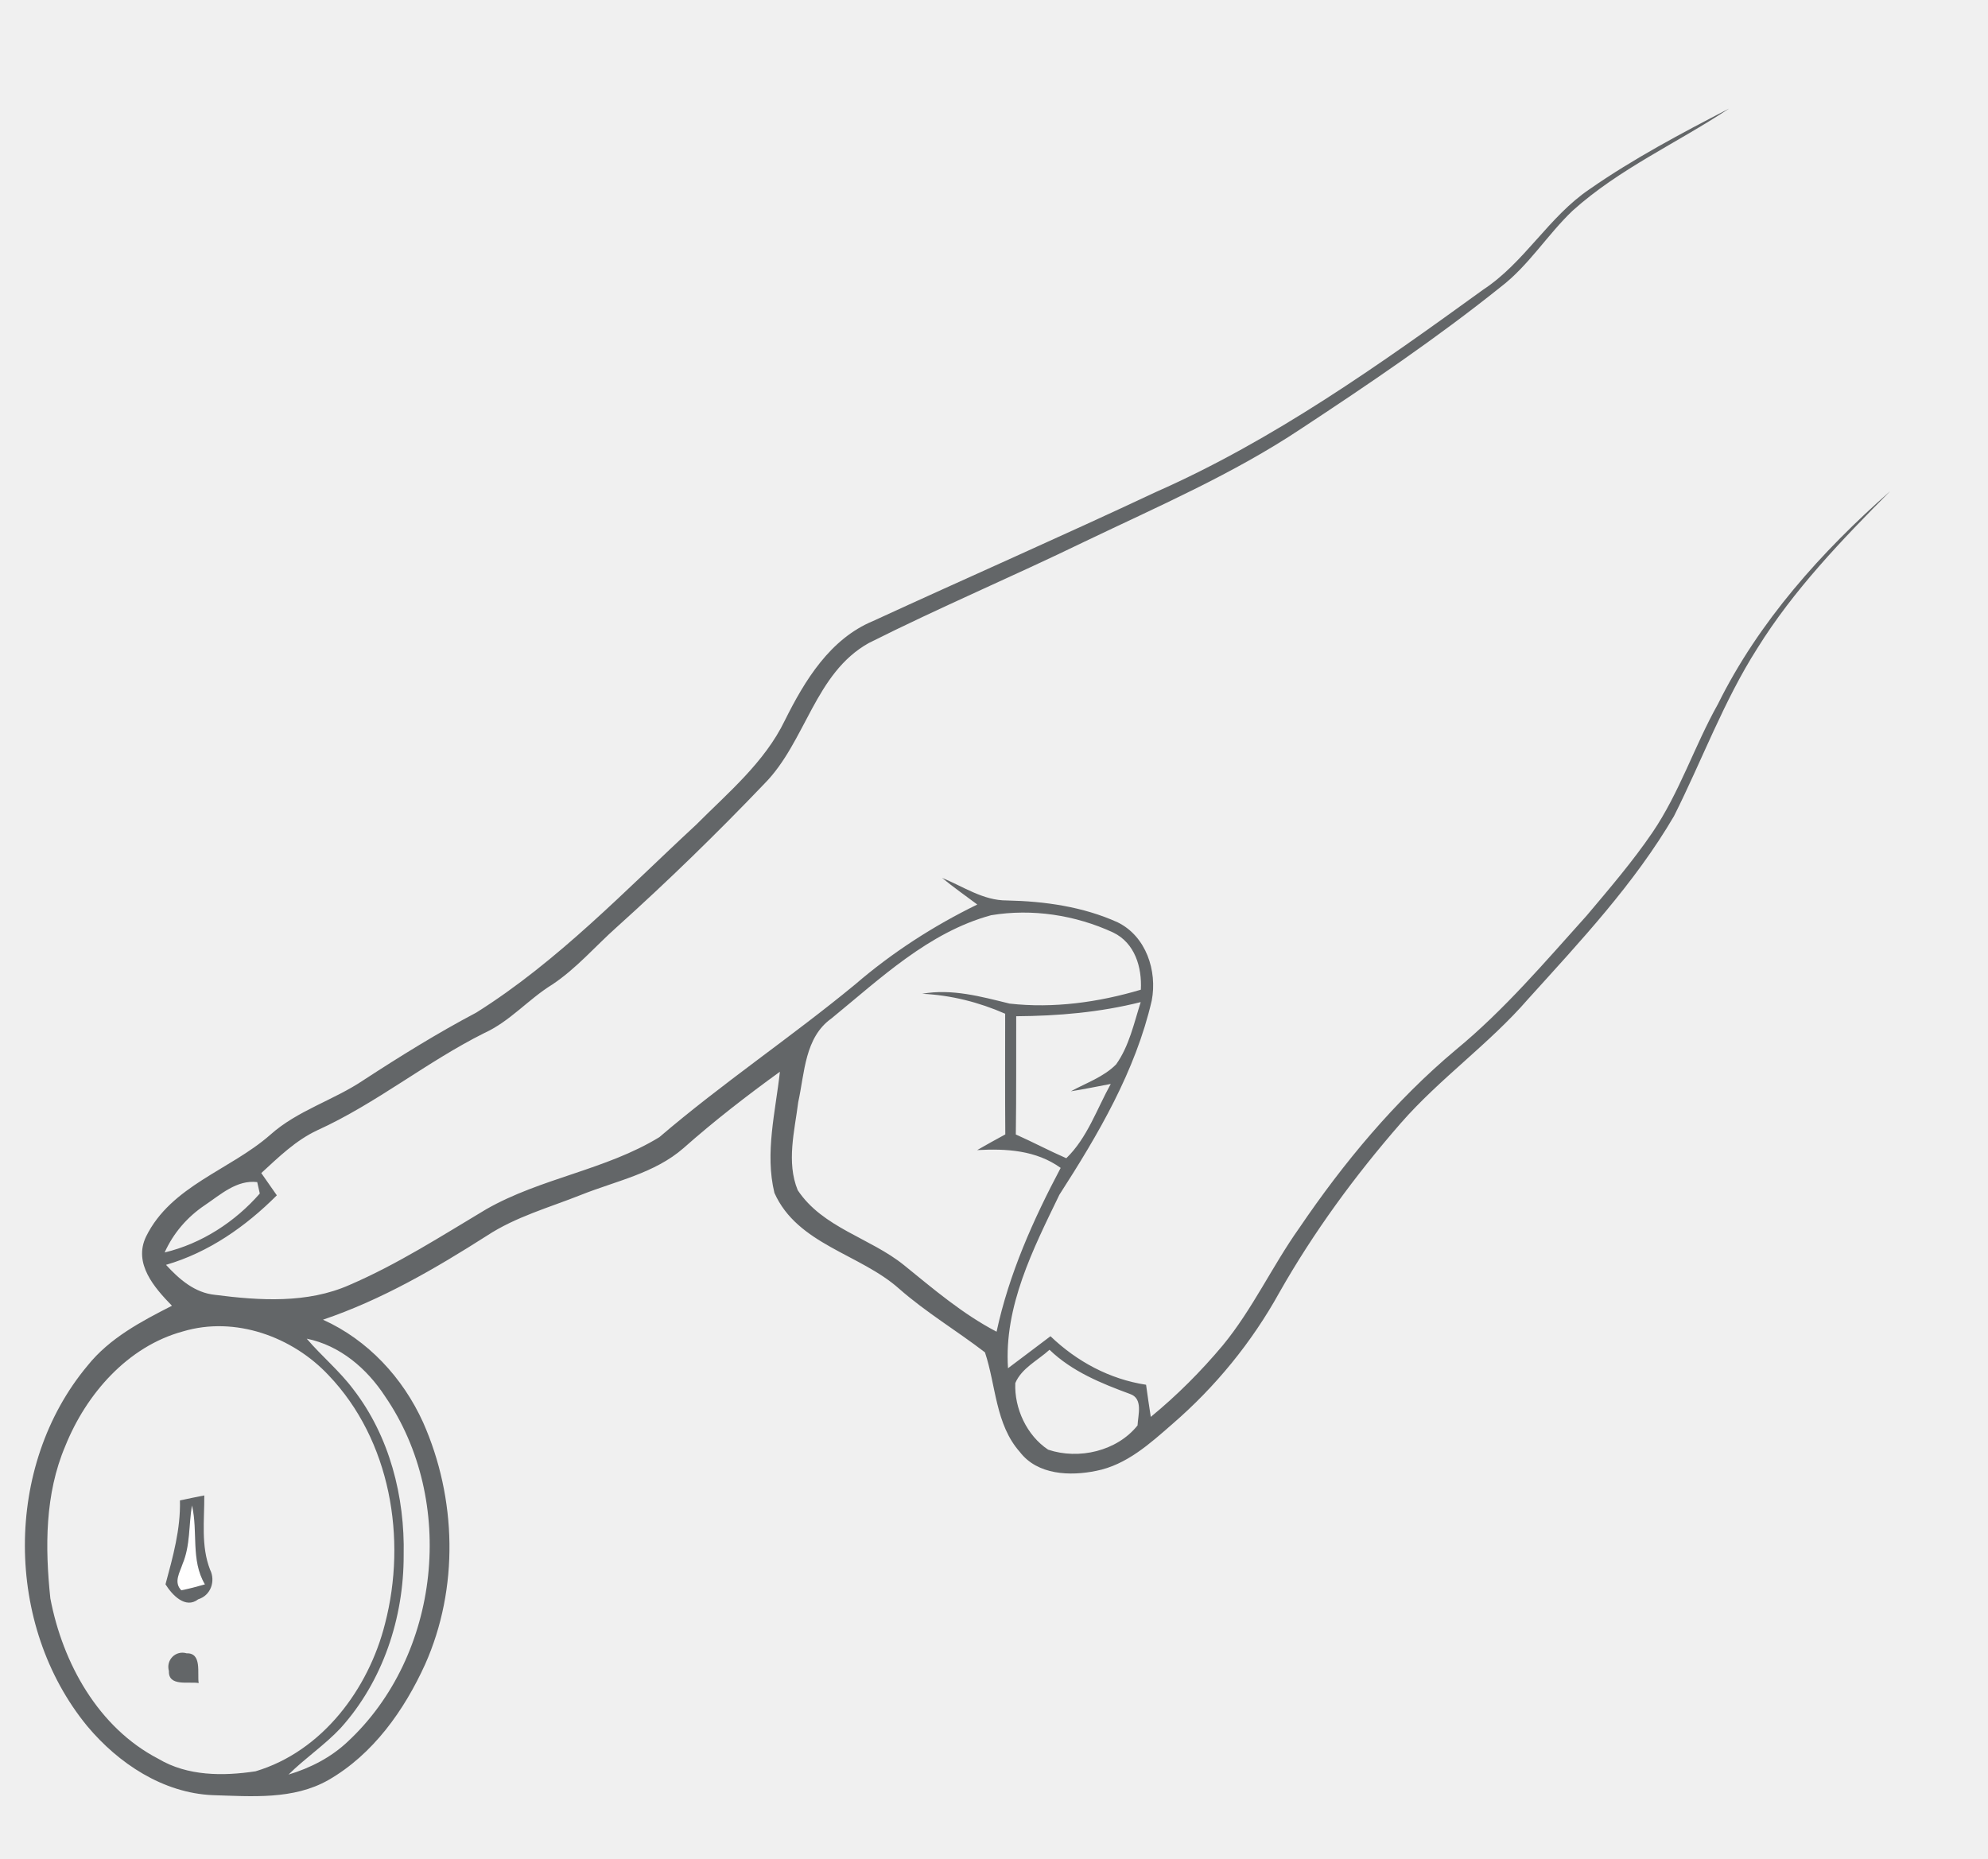
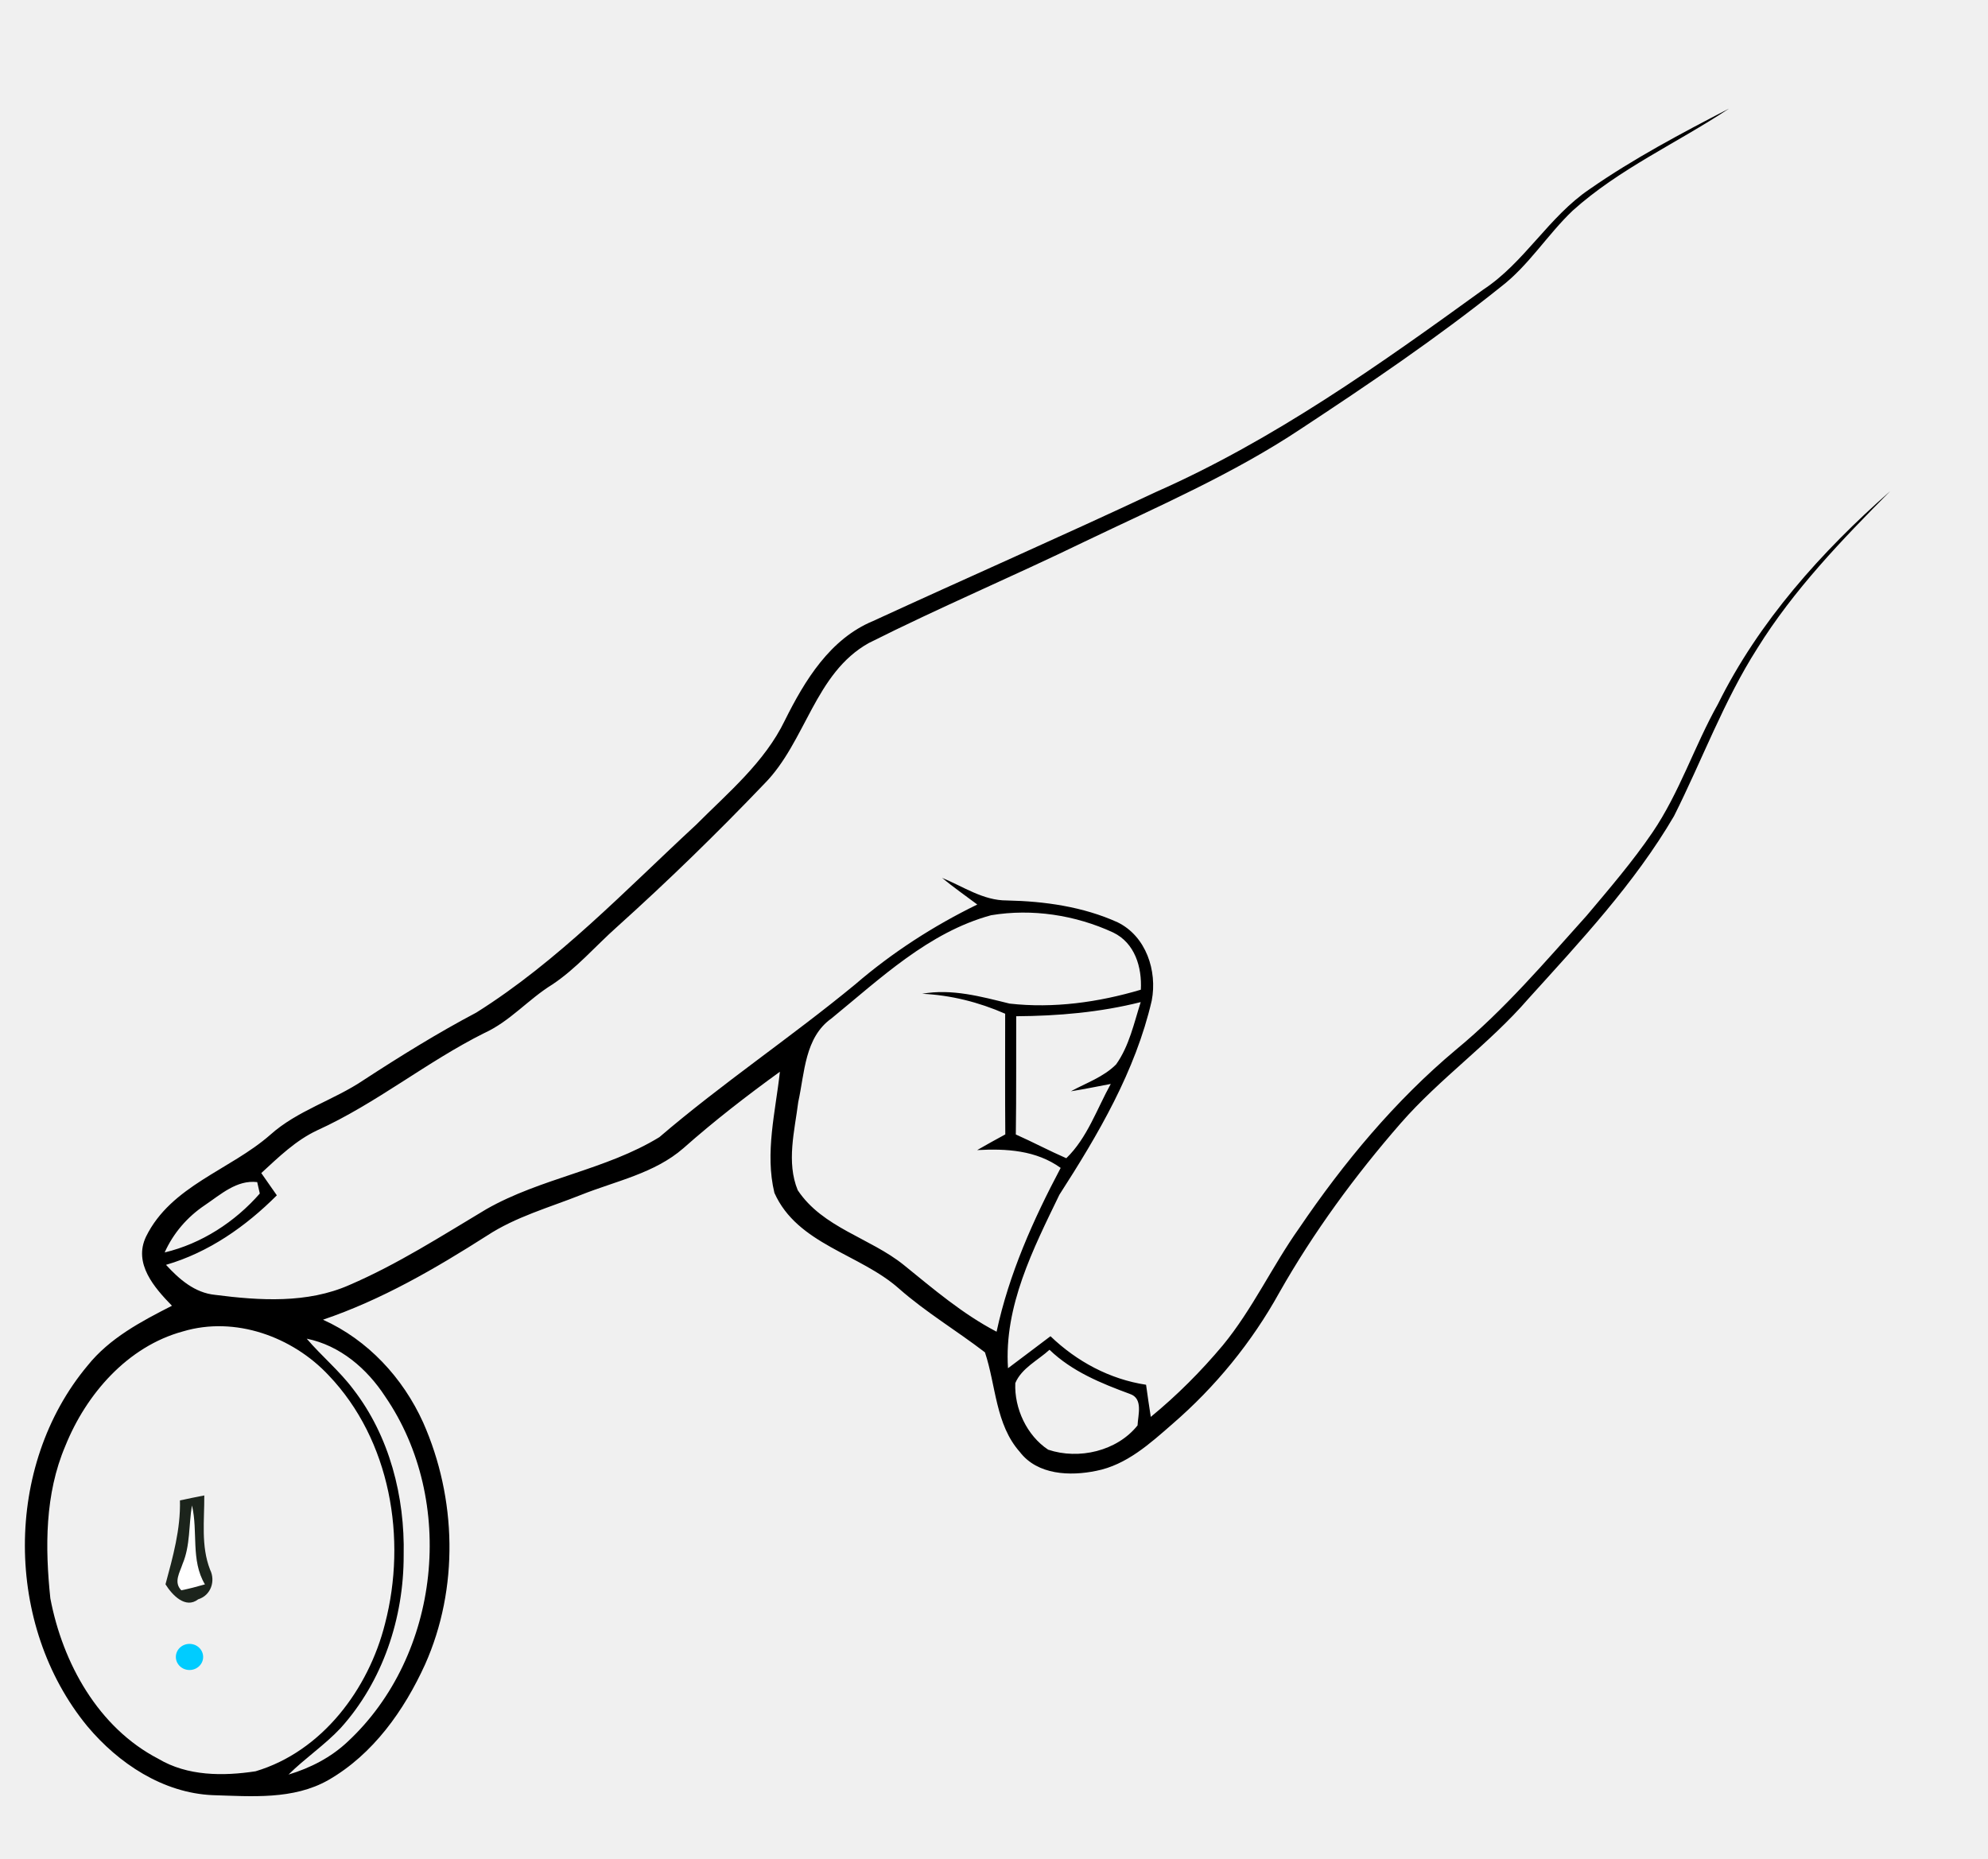
- <svg xmlns="http://www.w3.org/2000/svg" width="308pt" height="288pt" viewBox="0 0 308 288" version="1.1">
+ <svg xmlns="http://www.w3.org/2000/svg" width="308pt" height="288pt" viewBox="0 0 308 288" version="1.1" id="svg2">
+   <defs id="defs16" />
  <g id="#ffffffff">
-     <path fill="#ffffff" opacity="1.00" d=" M 29.74 233.25 C 30.71 237.30 29.52 241.74 31.75 245.49 C 30.54 245.84 29.33 246.16 28.09 246.41 C 26.86 245.16 27.85 243.66 28.29 242.31 C 29.50 239.44 29.23 236.26 29.74 233.25 Z" />
+     <path fill="#ffffff" opacity="1.00" d=" M 29.74 233.25 C 30.71 237.30 29.52 241.74 31.75 245.49 C 30.54 245.84 29.33 246.16 28.09 246.41 C 26.86 245.16 27.85 243.66 28.29 242.31 C 29.50 239.44 29.23 236.26 29.74 233.25 Z" id="path5" />
  </g>
  <g id="#636668ff">
-     <path fill="#636668" opacity="1.00" d=" M 246.29 29.30 C 253.12 24.55 260.50 20.65 267.87 16.83 C 259.84 22.16 250.87 26.14 243.65 32.64 C 239.71 36.39 236.84 41.15 232.48 44.48 C 222.60 52.39 212.10 59.50 201.53 66.46 C 191.00 73.47 179.35 78.50 167.98 83.95 C 156.92 89.32 145.59 94.11 134.61 99.63 C 126.23 104.30 124.85 114.94 118.43 121.43 C 111.10 129.10 103.49 136.51 95.60 143.61 C 92.25 146.59 89.31 150.06 85.56 152.55 C 81.87 154.82 79.02 158.25 75.04 160.06 C 66.09 164.53 58.29 170.98 49.16 175.13 C 45.82 176.69 43.16 179.30 40.48 181.76 C 41.28 182.91 42.08 184.06 42.89 185.21 C 38.07 190.04 32.33 194.06 25.72 195.98 C 27.76 198.21 30.17 200.32 33.32 200.63 C 40.22 201.52 47.62 201.99 54.14 199.10 C 61.58 195.90 68.41 191.50 75.34 187.36 C 83.80 182.53 93.85 181.28 102.15 176.20 C 111.90 167.85 122.59 160.69 132.49 152.53 C 138.23 147.59 144.61 143.47 151.41 140.15 C 149.58 138.78 147.71 137.47 145.95 136.02 C 149.22 137.35 152.32 139.54 155.99 139.52 C 161.83 139.64 167.80 140.48 173.16 142.91 C 177.56 145.07 179.32 150.42 178.44 155.03 C 175.91 165.97 170.15 175.77 164.13 185.12 C 160.07 193.51 155.53 202.41 156.17 212.00 C 158.37 210.36 160.55 208.69 162.75 207.04 C 166.83 210.96 171.94 213.71 177.56 214.56 C 177.79 216.22 178.03 217.88 178.29 219.54 C 182.35 216.21 186.07 212.48 189.44 208.46 C 194.06 202.85 197.10 196.18 201.29 190.28 C 208.20 180.10 216.14 170.55 225.59 162.63 C 233.08 156.46 239.37 149.04 245.84 141.85 C 249.36 137.67 252.93 133.51 256.01 128.99 C 260.22 122.80 262.51 115.59 266.16 109.09 C 272.49 96.30 282.21 85.47 292.85 76.10 C 285.36 83.65 277.90 91.38 272.27 100.44 C 267.04 108.63 263.70 117.81 259.35 126.45 C 253.23 136.91 244.86 145.82 236.77 154.77 C 230.73 161.75 223.09 167.08 217.02 174.03 C 209.94 182.15 203.53 190.89 198.21 200.27 C 193.95 207.97 188.30 214.89 181.64 220.64 C 178.16 223.68 174.53 226.98 169.84 227.90 C 165.79 228.74 160.74 228.55 158.01 224.98 C 154.21 220.70 154.32 214.69 152.60 209.54 C 148.23 206.18 143.46 203.34 139.30 199.68 C 133.23 194.27 123.55 192.83 119.98 184.83 C 118.48 178.63 120.15 172.26 120.83 166.06 C 115.68 169.79 110.65 173.68 105.89 177.90 C 101.41 181.81 95.41 182.99 90.02 185.14 C 85.10 187.10 79.90 188.53 75.43 191.47 C 67.40 196.59 59.10 201.41 50.04 204.48 C 57.00 207.62 62.43 213.49 65.56 220.41 C 70.76 232.15 71.12 246.10 65.86 257.89 C 62.61 265.03 57.80 271.82 50.89 275.80 C 45.45 278.90 38.97 278.33 32.96 278.15 C 25.26 277.82 18.36 273.24 13.53 267.47 C 0.69 251.85 0.56 227.14 13.57 211.59 C 16.98 207.33 21.87 204.75 26.64 202.32 C 23.92 199.52 20.62 195.78 22.63 191.60 C 26.50 183.73 35.63 181.30 41.85 175.85 C 46.08 172.05 51.69 170.49 56.35 167.34 C 62.03 163.64 67.80 160.06 73.80 156.89 C 86.49 148.91 96.87 137.95 107.82 127.82 C 112.81 122.81 118.46 118.12 121.59 111.64 C 124.67 105.45 128.59 98.99 135.27 96.22 C 149.85 89.51 164.56 83.06 179.09 76.23 C 197.34 68.17 213.70 56.53 229.79 44.88 C 236.21 40.66 239.94 33.58 246.29 29.30 M 153.55 141.81 C 143.87 144.45 136.40 151.61 128.82 157.80 C 124.66 160.75 124.67 166.24 123.67 170.76 C 123.11 175.23 121.81 180.07 123.59 184.41 C 127.45 190.23 134.79 191.79 140.01 195.99 C 144.60 199.71 149.13 203.59 154.40 206.34 C 156.32 197.40 160.07 189.00 164.33 180.96 C 160.53 178.22 155.91 177.95 151.39 178.20 C 152.83 177.36 154.29 176.57 155.75 175.77 C 155.70 169.54 155.73 163.30 155.73 157.07 C 151.65 155.28 147.33 154.19 142.87 153.98 C 147.48 153.16 151.97 154.41 156.41 155.50 C 163.23 156.27 170.19 155.30 176.75 153.35 C 176.94 149.87 175.83 146.10 172.45 144.48 C 166.61 141.78 159.91 140.75 153.55 141.81 M 157.44 157.46 C 157.42 163.57 157.47 169.67 157.38 175.78 C 160.01 176.95 162.56 178.31 165.20 179.46 C 168.45 176.32 169.93 171.84 172.09 167.95 C 170.03 168.34 167.98 168.76 165.91 169.09 C 168.29 167.79 170.98 166.88 172.92 164.92 C 174.95 162.07 175.68 158.55 176.73 155.27 C 170.42 156.86 163.93 157.42 157.44 157.46 M 31.73 186.74 C 29.02 188.56 26.85 191.07 25.51 194.06 C 31.22 192.70 36.41 189.33 40.25 184.93 C 40.15 184.49 39.95 183.60 39.85 183.16 C 36.68 182.78 34.17 185.10 31.73 186.74 M 28.36 206.29 C 19.76 208.62 13.34 216.02 10.11 224.07 C 6.95 231.50 6.97 239.77 7.80 247.66 C 9.71 257.69 15.22 267.69 24.54 272.52 C 29.05 275.21 34.56 275.22 39.60 274.45 C 49.91 271.37 57.10 261.73 59.65 251.59 C 63.08 238.42 60.50 223.13 50.91 213.09 C 45.29 207.09 36.40 203.89 28.36 206.29 M 47.52 207.42 C 49.83 210.13 52.60 212.41 54.74 215.27 C 60.35 222.52 62.74 231.91 62.54 240.98 C 62.56 250.68 59.31 260.52 52.76 267.77 C 50.29 270.40 47.26 272.42 44.70 274.96 C 48.09 273.94 51.29 272.30 53.87 269.86 C 68.26 256.48 70.76 232.52 59.66 216.36 C 56.85 212.05 52.68 208.47 47.52 207.42 M 157.30 214.30 C 157.13 218.21 159.08 222.43 162.39 224.62 C 167.14 226.21 173.06 224.85 176.24 220.86 C 176.31 219.25 177.14 216.70 175.08 215.99 C 170.60 214.34 166.10 212.51 162.60 209.14 C 160.80 210.78 158.27 211.99 157.30 214.30 Z" />
-     <path fill="#636668" opacity="1.00" d=" M 27.88 232.48 C 29.13 232.21 30.39 231.95 31.65 231.71 C 31.68 235.56 31.11 239.53 32.55 243.22 C 33.42 244.98 32.67 247.20 30.71 247.80 C 28.73 249.35 26.65 247.11 25.64 245.48 C 26.79 241.22 27.99 236.95 27.88 232.48 M 29.74 233.25 C 29.23 236.26 29.50 239.44 28.29 242.31 C 27.85 243.66 26.86 245.16 28.09 246.41 C 29.33 246.16 30.54 245.84 31.75 245.49 C 29.52 241.74 30.71 237.30 29.74 233.25 Z" />
-     <path fill="#636668" opacity="1.00" d=" M 26.17 258.92 C 25.68 257.21 27.21 255.67 28.91 256.17 C 31.32 256.10 30.54 259.26 30.78 260.78 C 29.26 260.51 26.06 261.37 26.17 258.92 Z" />
+     <path fill="#636668" opacity="1.00" d=" M 246.29 29.30 C 253.12 24.55 260.50 20.65 267.87 16.83 C 259.84 22.16 250.87 26.14 243.65 32.64 C 239.71 36.39 236.84 41.15 232.48 44.48 C 222.60 52.39 212.10 59.50 201.53 66.46 C 191.00 73.47 179.35 78.50 167.98 83.95 C 156.92 89.32 145.59 94.11 134.61 99.63 C 126.23 104.30 124.85 114.94 118.43 121.43 C 111.10 129.10 103.49 136.51 95.60 143.61 C 92.25 146.59 89.31 150.06 85.56 152.55 C 81.87 154.82 79.02 158.25 75.04 160.06 C 66.09 164.53 58.29 170.98 49.16 175.13 C 45.82 176.69 43.16 179.30 40.48 181.76 C 41.28 182.91 42.08 184.06 42.89 185.21 C 38.07 190.04 32.33 194.06 25.72 195.98 C 27.76 198.21 30.17 200.32 33.32 200.63 C 40.22 201.52 47.62 201.99 54.14 199.10 C 61.58 195.90 68.41 191.50 75.34 187.36 C 83.80 182.53 93.85 181.28 102.15 176.20 C 111.90 167.85 122.59 160.69 132.49 152.53 C 138.23 147.59 144.61 143.47 151.41 140.15 C 149.58 138.78 147.71 137.47 145.95 136.02 C 149.22 137.35 152.32 139.54 155.99 139.52 C 161.83 139.64 167.80 140.48 173.16 142.91 C 177.56 145.07 179.32 150.42 178.44 155.03 C 175.91 165.97 170.15 175.77 164.13 185.12 C 160.07 193.51 155.53 202.41 156.17 212.00 C 158.37 210.36 160.55 208.69 162.75 207.04 C 166.83 210.96 171.94 213.71 177.56 214.56 C 177.79 216.22 178.03 217.88 178.29 219.54 C 182.35 216.21 186.07 212.48 189.44 208.46 C 194.06 202.85 197.10 196.18 201.29 190.28 C 208.20 180.10 216.14 170.55 225.59 162.63 C 233.08 156.46 239.37 149.04 245.84 141.85 C 249.36 137.67 252.93 133.51 256.01 128.99 C 260.22 122.80 262.51 115.59 266.16 109.09 C 272.49 96.30 282.21 85.47 292.85 76.10 C 285.36 83.65 277.90 91.38 272.27 100.44 C 267.04 108.63 263.70 117.81 259.35 126.45 C 253.23 136.91 244.86 145.82 236.77 154.77 C 230.73 161.75 223.09 167.08 217.02 174.03 C 209.94 182.15 203.53 190.89 198.21 200.27 C 193.95 207.97 188.30 214.89 181.64 220.64 C 178.16 223.68 174.53 226.98 169.84 227.90 C 165.79 228.74 160.74 228.55 158.01 224.98 C 154.21 220.70 154.32 214.69 152.60 209.54 C 148.23 206.18 143.46 203.34 139.30 199.68 C 133.23 194.27 123.55 192.83 119.98 184.83 C 118.48 178.63 120.15 172.26 120.83 166.06 C 115.68 169.79 110.65 173.68 105.89 177.90 C 101.41 181.81 95.41 182.99 90.02 185.14 C 85.10 187.10 79.90 188.53 75.43 191.47 C 67.40 196.59 59.10 201.41 50.04 204.48 C 57.00 207.62 62.43 213.49 65.56 220.41 C 70.76 232.15 71.12 246.10 65.86 257.89 C 62.61 265.03 57.80 271.82 50.89 275.80 C 45.45 278.90 38.97 278.33 32.96 278.15 C 25.26 277.82 18.36 273.24 13.53 267.47 C 0.69 251.85 0.56 227.14 13.57 211.59 C 16.98 207.33 21.87 204.75 26.64 202.32 C 23.92 199.52 20.62 195.78 22.63 191.60 C 26.50 183.73 35.63 181.30 41.85 175.85 C 46.08 172.05 51.69 170.49 56.35 167.34 C 62.03 163.64 67.80 160.06 73.80 156.89 C 86.49 148.91 96.87 137.95 107.82 127.82 C 112.81 122.81 118.46 118.12 121.59 111.64 C 124.67 105.45 128.59 98.99 135.27 96.22 C 149.85 89.51 164.56 83.06 179.09 76.23 C 197.34 68.17 213.70 56.53 229.79 44.88 C 236.21 40.66 239.94 33.58 246.29 29.30 M 153.55 141.81 C 143.87 144.45 136.40 151.61 128.82 157.80 C 124.66 160.75 124.67 166.24 123.67 170.76 C 123.11 175.23 121.81 180.07 123.59 184.41 C 127.45 190.23 134.79 191.79 140.01 195.99 C 144.60 199.71 149.13 203.59 154.40 206.34 C 156.32 197.40 160.07 189.00 164.33 180.96 C 160.53 178.22 155.91 177.95 151.39 178.20 C 152.83 177.36 154.29 176.57 155.75 175.77 C 155.70 169.54 155.73 163.30 155.73 157.07 C 151.65 155.28 147.33 154.19 142.87 153.98 C 147.48 153.16 151.97 154.41 156.41 155.50 C 163.23 156.27 170.19 155.30 176.75 153.35 C 176.94 149.87 175.83 146.10 172.45 144.48 C 166.61 141.78 159.91 140.75 153.55 141.81 M 157.44 157.46 C 157.42 163.57 157.47 169.67 157.38 175.78 C 160.01 176.95 162.56 178.31 165.20 179.46 C 168.45 176.32 169.93 171.84 172.09 167.95 C 170.03 168.34 167.98 168.76 165.91 169.09 C 168.29 167.79 170.98 166.88 172.92 164.92 C 174.95 162.07 175.68 158.55 176.73 155.27 C 170.42 156.86 163.93 157.42 157.44 157.46 M 31.73 186.74 C 29.02 188.56 26.85 191.07 25.51 194.06 C 31.22 192.70 36.41 189.33 40.25 184.93 C 40.15 184.49 39.95 183.60 39.85 183.16 C 36.68 182.78 34.17 185.10 31.73 186.74 M 28.36 206.29 C 19.76 208.62 13.34 216.02 10.11 224.07 C 6.95 231.50 6.97 239.77 7.80 247.66 C 9.71 257.69 15.22 267.69 24.54 272.52 C 29.05 275.21 34.56 275.22 39.60 274.45 C 49.91 271.37 57.10 261.73 59.65 251.59 C 63.08 238.42 60.50 223.13 50.91 213.09 C 45.29 207.09 36.40 203.89 28.36 206.29 M 47.52 207.42 C 49.83 210.13 52.60 212.41 54.74 215.27 C 60.35 222.52 62.74 231.91 62.54 240.98 C 62.56 250.68 59.31 260.52 52.76 267.77 C 50.29 270.40 47.26 272.42 44.70 274.96 C 48.09 273.94 51.29 272.30 53.87 269.86 C 68.26 256.48 70.76 232.52 59.66 216.36 C 56.85 212.05 52.68 208.47 47.52 207.42 M 157.30 214.30 C 157.13 218.21 159.08 222.43 162.39 224.62 C 167.14 226.21 173.06 224.85 176.24 220.86 C 176.31 219.25 177.14 216.70 175.08 215.99 C 170.60 214.34 166.10 212.51 162.60 209.14 C 160.80 210.78 158.27 211.99 157.30 214.30 Z" id="path8" style="fill:#000000" />
+     <path fill="#636668" opacity="1.00" d=" M 27.88 232.48 C 29.13 232.21 30.39 231.95 31.65 231.71 C 31.68 235.56 31.11 239.53 32.55 243.22 C 33.42 244.98 32.67 247.20 30.71 247.80 C 28.73 249.35 26.65 247.11 25.64 245.48 C 26.79 241.22 27.99 236.95 27.88 232.48 M 29.74 233.25 C 29.23 236.26 29.50 239.44 28.29 242.31 C 27.85 243.66 26.86 245.16 28.09 246.41 C 29.33 246.16 30.54 245.84 31.75 245.49 C 29.52 241.74 30.71 237.30 29.74 233.25 Z" id="path10" style="fill:#1c241c" />
  </g>
+   <ellipse style="fill:#00ccff" id="path3346" cx="29.36" cy="256.734" rx="2.114" ry="2.024" />
</svg>
